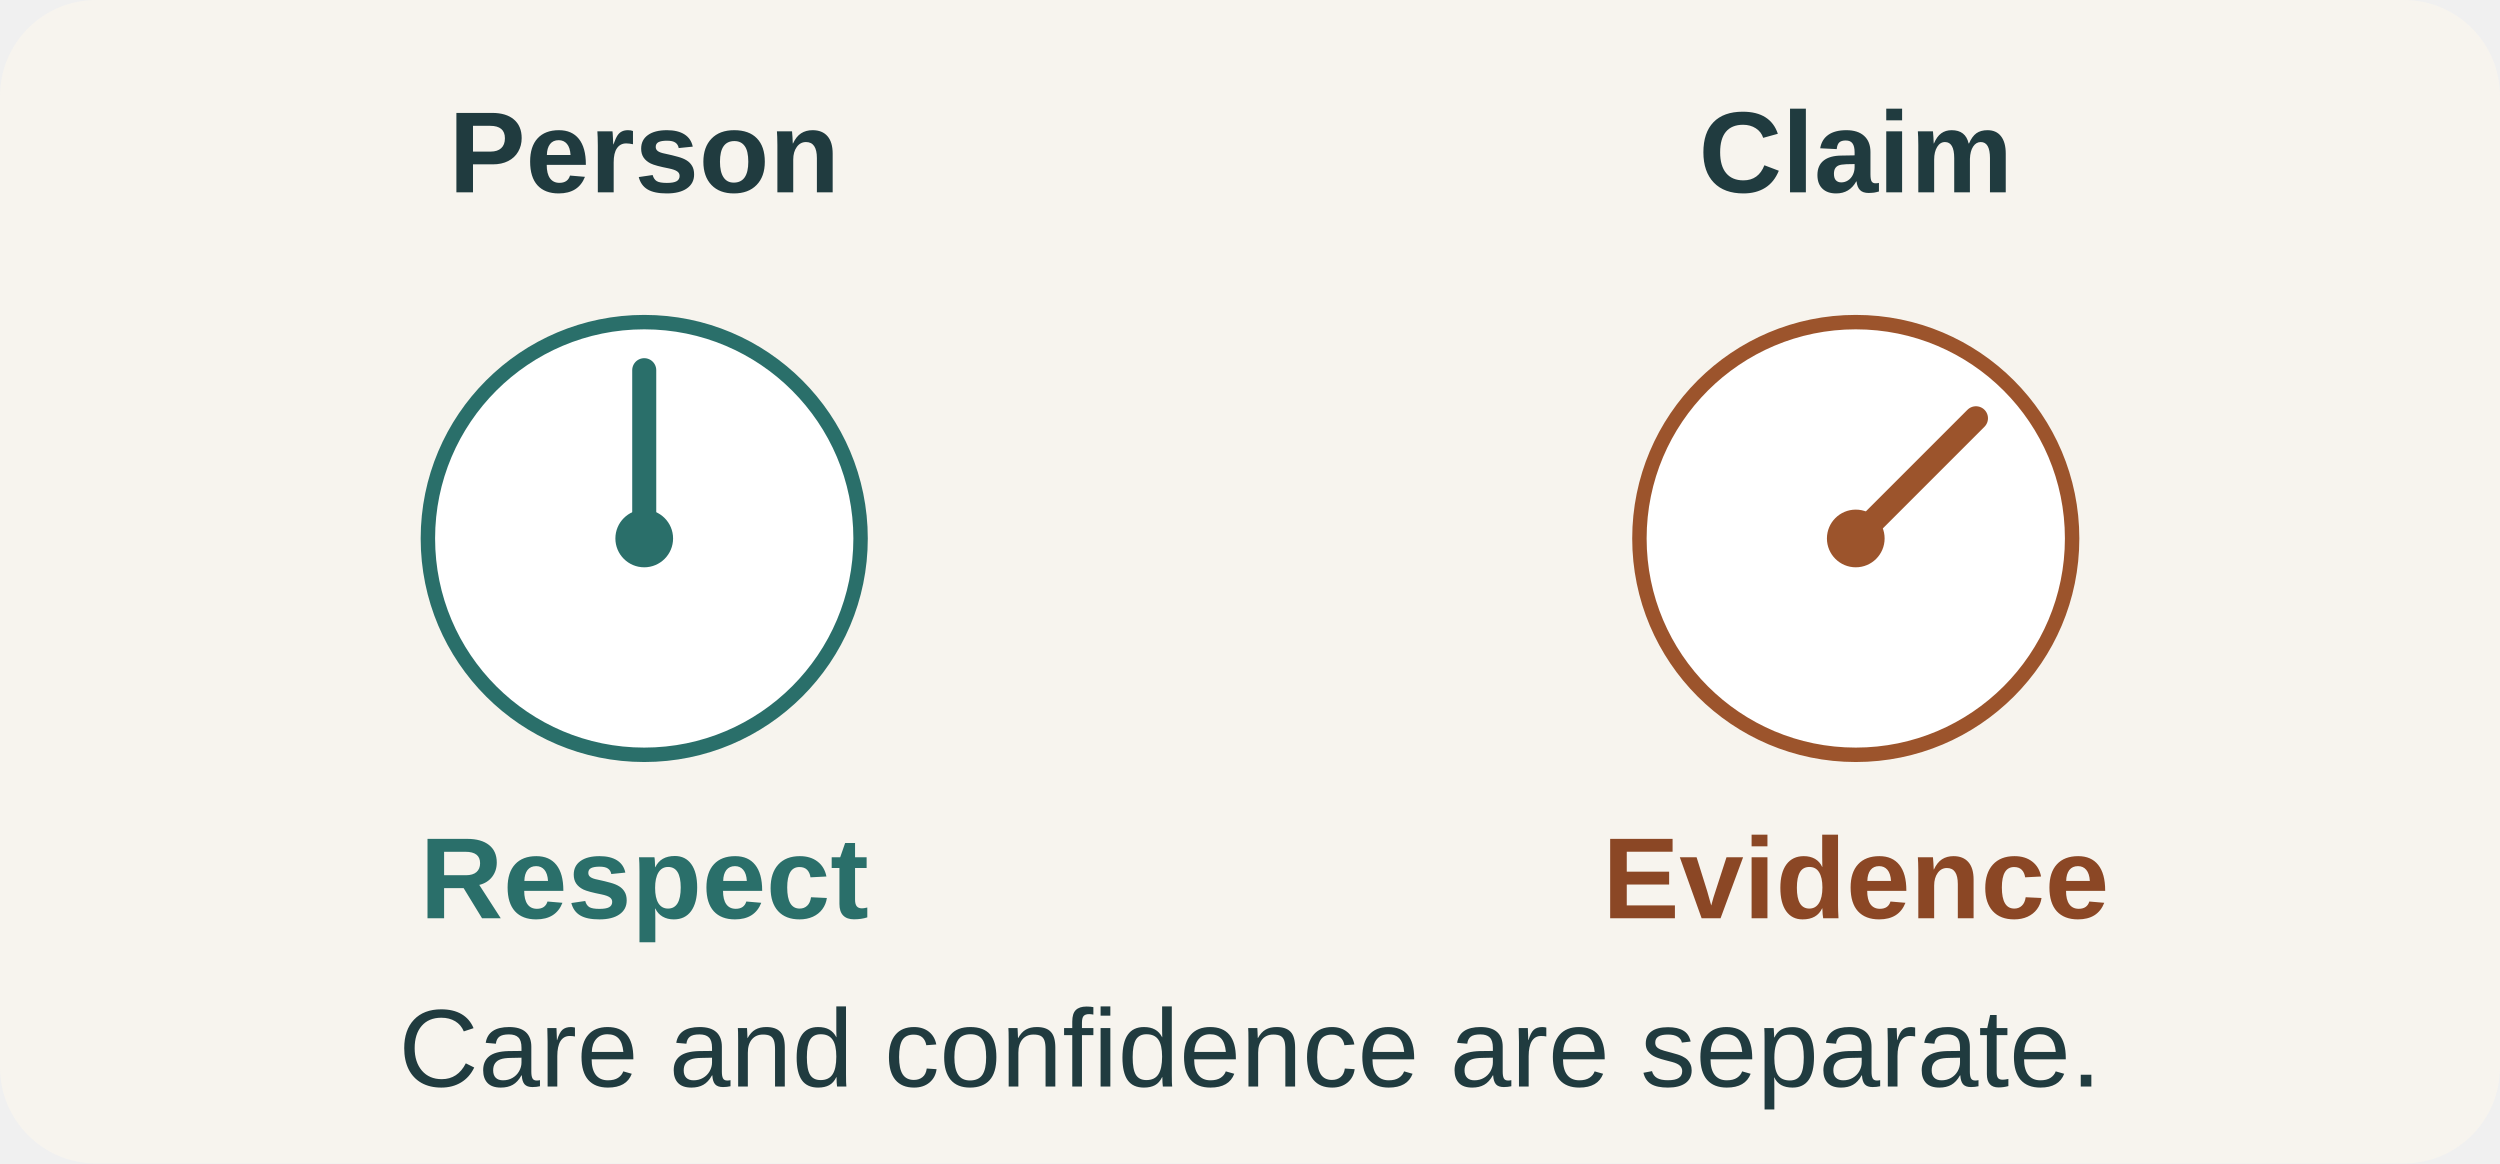
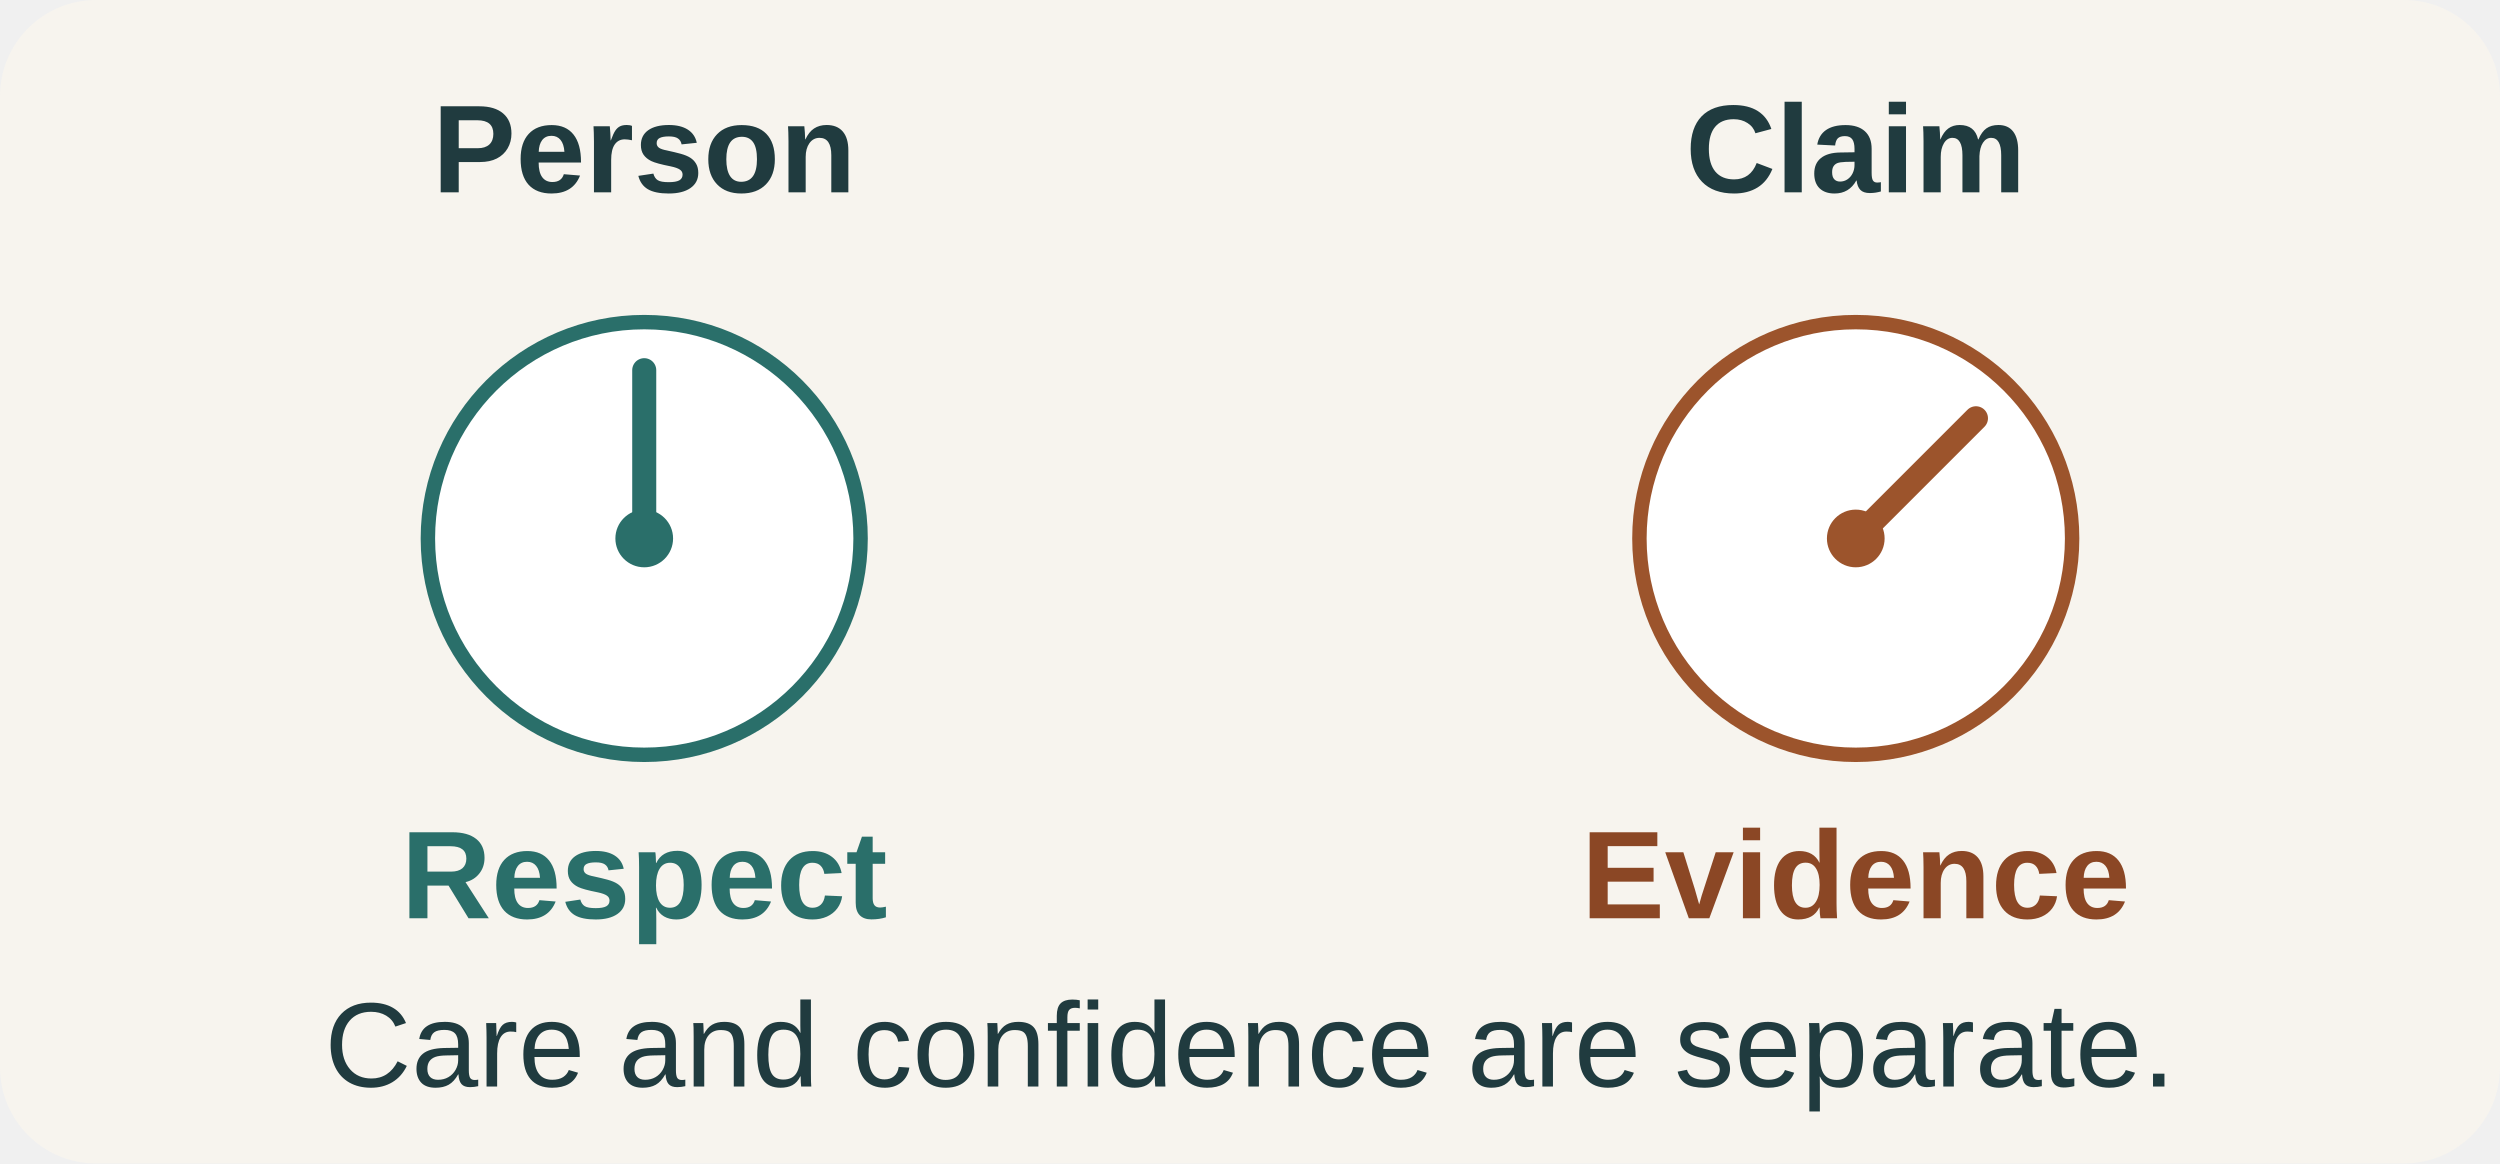
<svg xmlns="http://www.w3.org/2000/svg" viewBox="0 0 520 242" role="img" aria-labelledby="title desc">
  <rect width="520" height="242" rx="20" fill="#f7f4ee" />
  <g font-family="Arial, Helvetica, sans-serif" text-anchor="middle">
-     <text x="134" y="40" fill="#203b3f" font-size="24" font-weight="700">Person</text>
-     <text x="386" y="40" fill="#203b3f" font-size="24" font-weight="700">Claim</text>
+     <text x="134" y="40" fill="#203b3f" font-size="26" font-weight="700">Person</text>
+     <text x="386" y="40" fill="#203b3f" font-size="26" font-weight="700">Claim</text>
    <g fill="#ffffff" stroke-width="3">
      <circle cx="134" cy="112" r="45" stroke="#2a6f6a" />
      <circle cx="386" cy="112" r="45" stroke="#9c542c" />
    </g>
    <path d="M134 112V77" stroke="#2a6f6a" stroke-width="5" stroke-linecap="round" />
    <path d="M386 112L411 87" stroke="#9c542c" stroke-width="5" stroke-linecap="round" />
    <circle cx="134" cy="112" r="6" fill="#2a6f6a" />
    <circle cx="386" cy="112" r="6" fill="#9c542c" />
-     <text x="134" y="191" fill="#2a6f6a" font-size="24" font-weight="700">Respect</text>
-     <text x="386" y="191" fill="#8b4725" font-size="24" font-weight="700">Evidence</text>
-     <text x="260" y="226" fill="#203b3f" font-size="23">Care and confidence are separate.</text>
+     <text x="134" y="191" fill="#2a6f6a" font-size="26" font-weight="700">Respect</text>
+     <text x="386" y="191" fill="#8b4725" font-size="26" font-weight="700">Evidence</text>
+     <text x="260" y="226" fill="#203b3f" font-size="25">Care and confidence are separate.</text>
  </g>
</svg>
